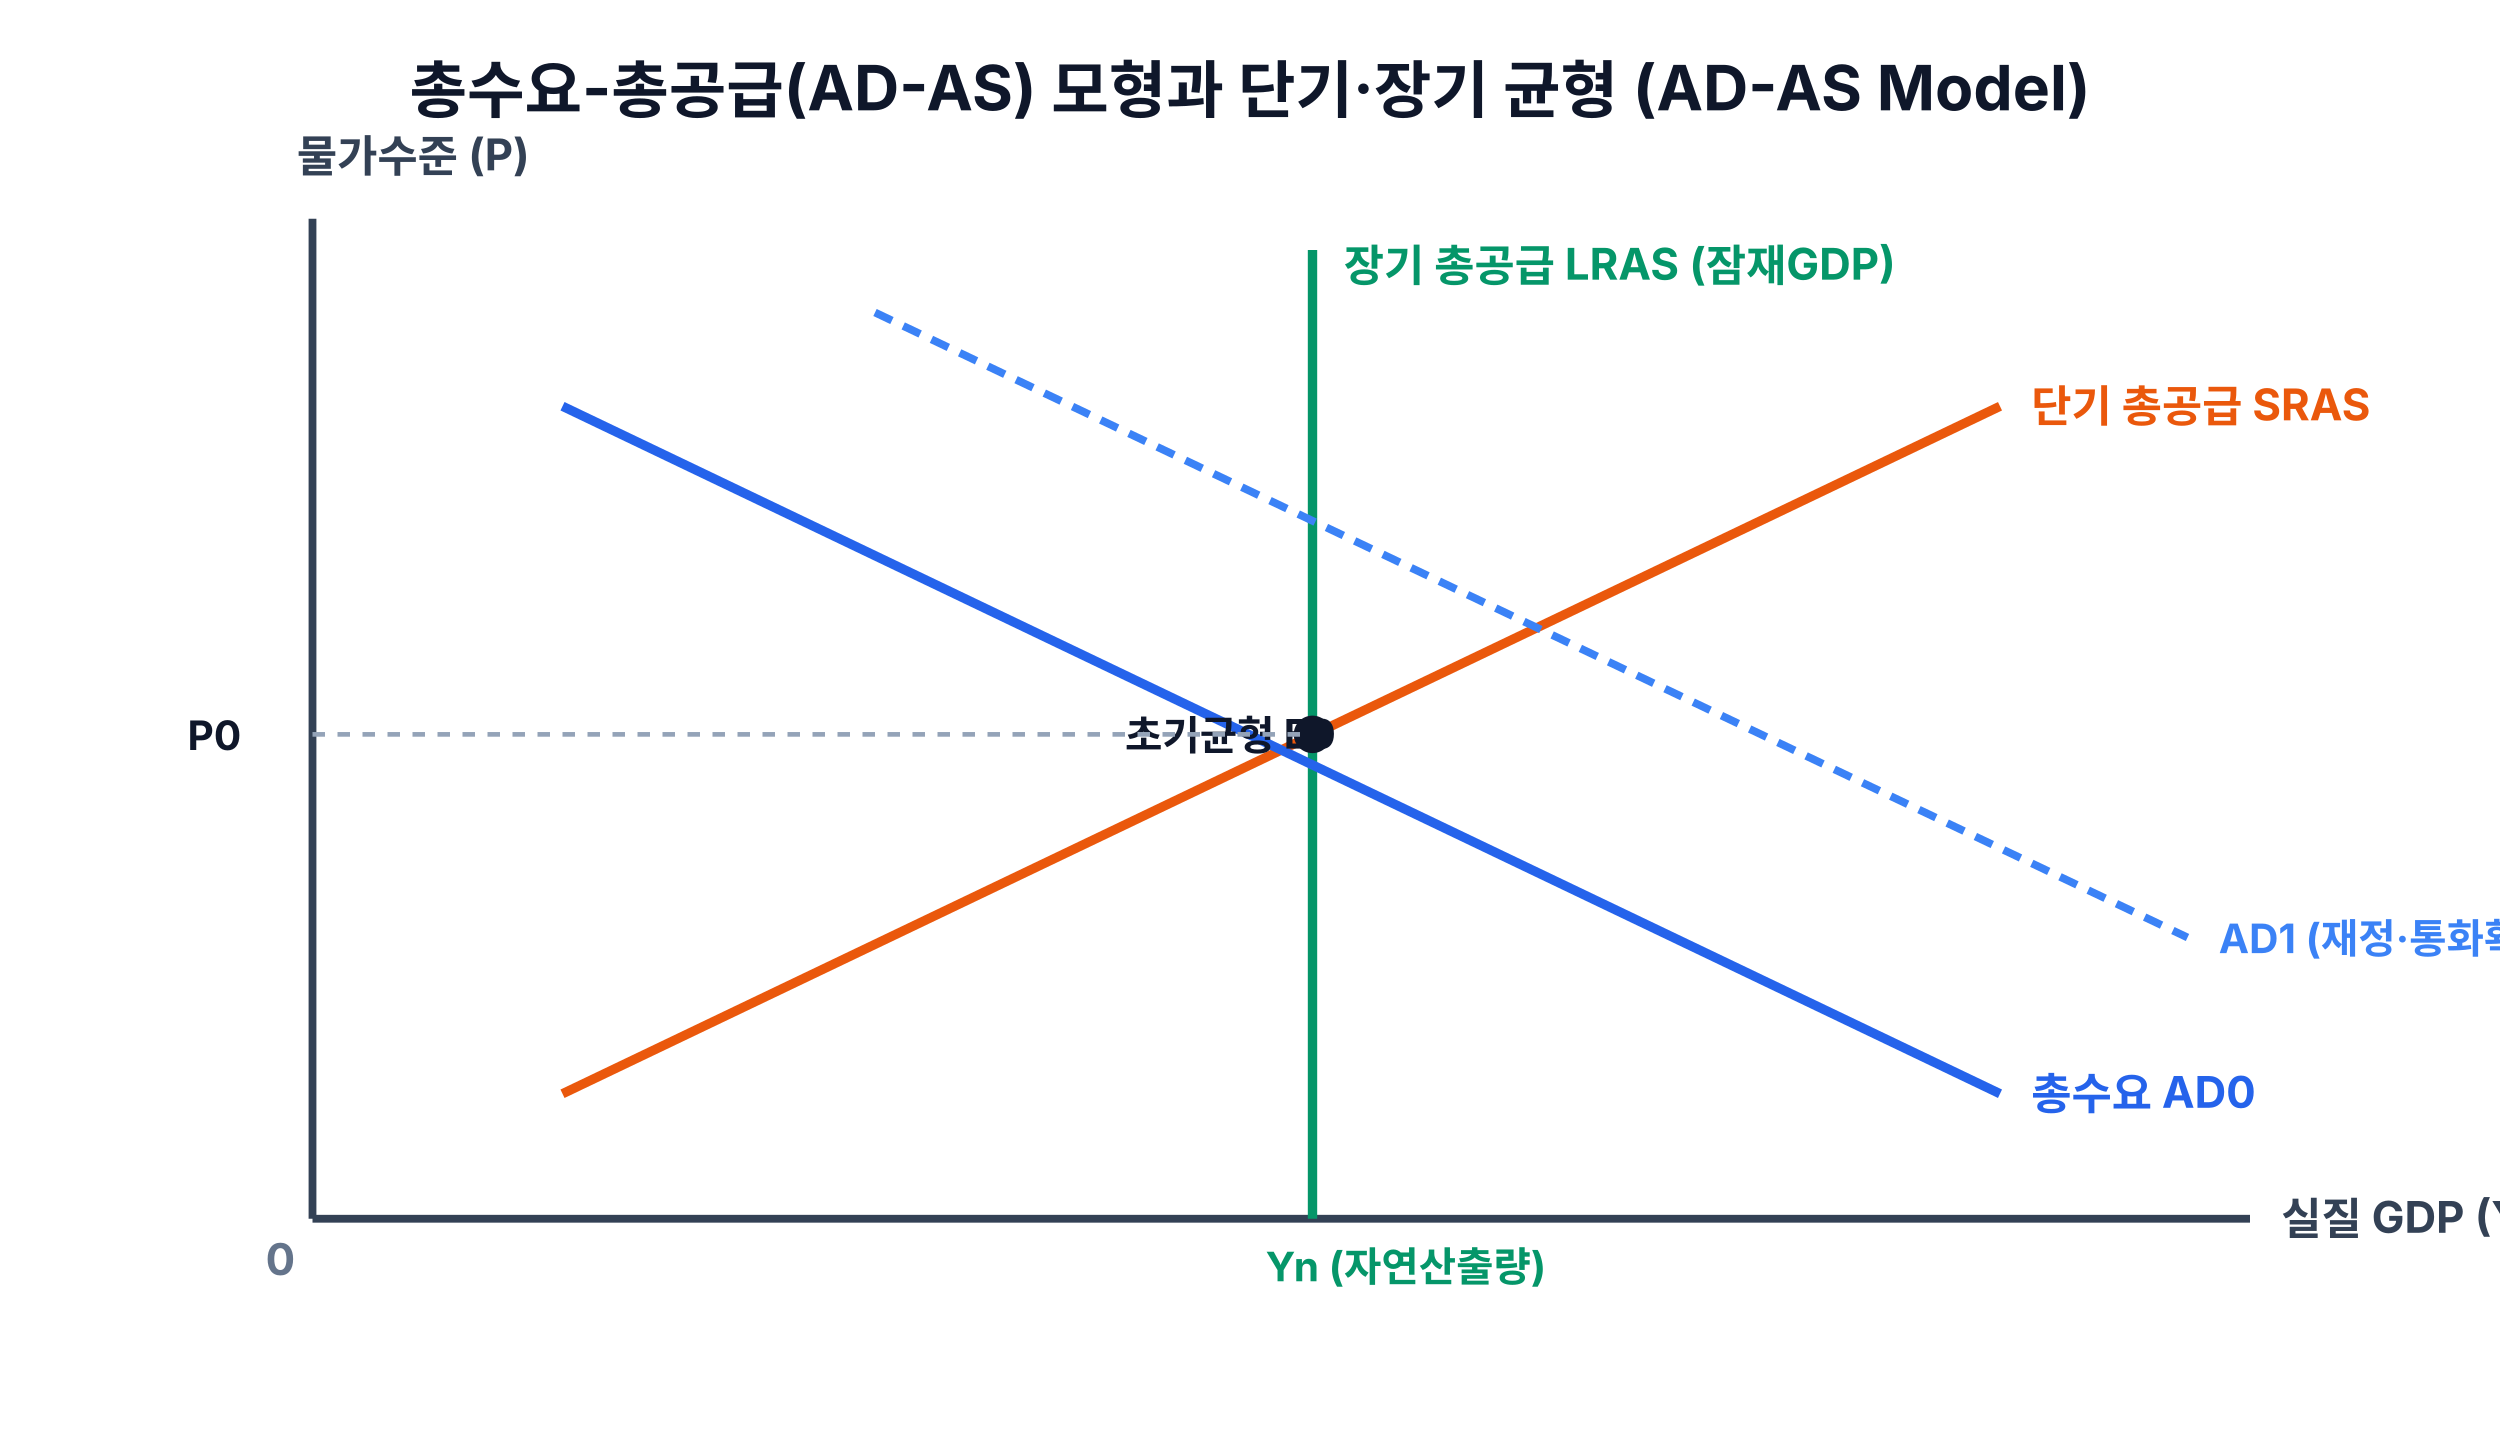
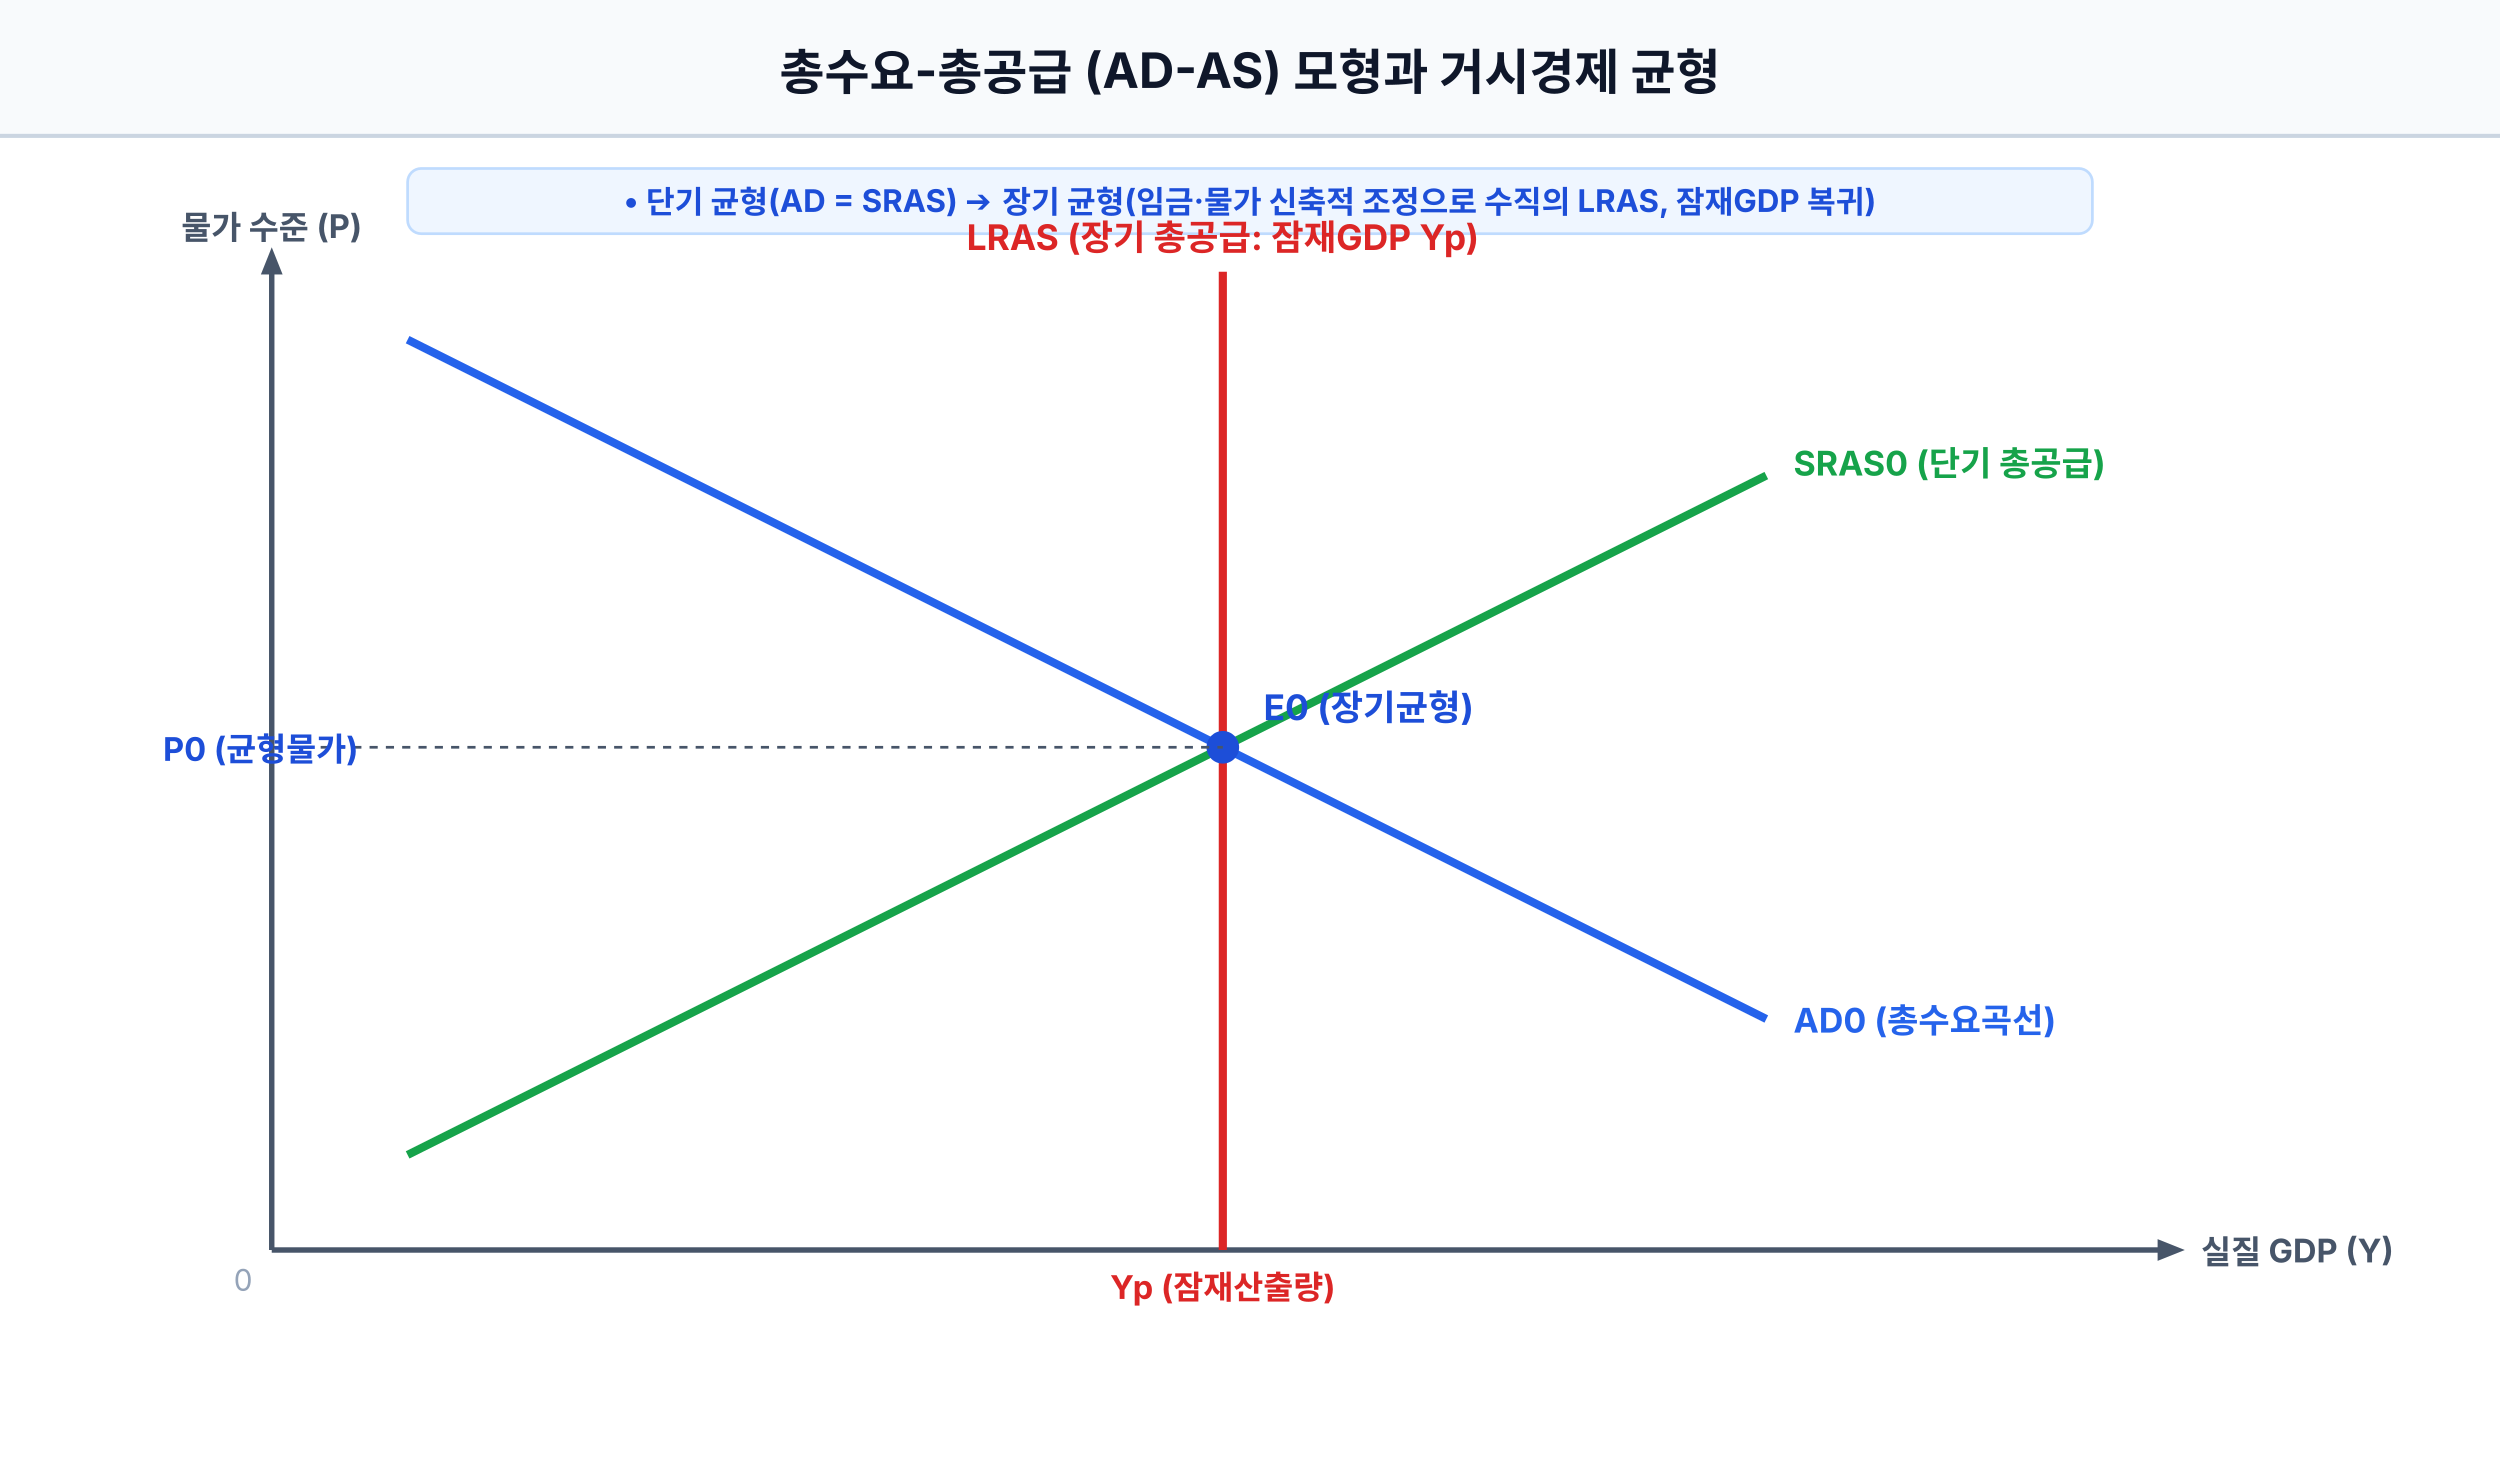
- <svg xmlns="http://www.w3.org/2000/svg" viewBox="0 0 800 460" width="100%" height="100%" style="background:#ffffff; font-family:'Pretendard', -apple-system, sans-serif;">
-   <text x="400" y="36" font-size="20" font-weight="bold" text-anchor="middle" fill="#0f172a">총수요-총공급(AD-AS) 모형과 단기·장기 균형 (AD-AS Model)</text>
-   <line x1="100" y1="390" x2="720" y2="390" stroke="#334155" stroke-width="2.5" marker-end="url(#arr)" />
-   <line x1="100" y1="390" x2="100" y2="70" stroke="#334155" stroke-width="2.5" marker-end="url(#arr)" />
-   <text x="730" y="395" font-size="14" font-weight="bold" fill="#334155">실질 GDP (Y)</text>
-   <text x="95" y="55" font-size="14" font-weight="bold" fill="#334155">물가수준 (P)</text>
-   <text x="85" y="408" font-size="14" font-weight="bold" fill="#64748b">0</text>
-   <line x1="420" y1="390" x2="420" y2="80" stroke="#059669" stroke-width="3" />
-   <text x="430" y="90" font-size="14" font-weight="bold" fill="#059669">장기 총공급 LRAS (잠재GDP)</text>
-   <text x="405" y="410" font-size="13" font-weight="bold" fill="#059669">Yn (자연산출량)</text>
-   <line x1="180" y1="350" x2="640" y2="130" stroke="#ea580c" stroke-width="3" />
-   <text x="650" y="135" font-size="14" font-weight="bold" fill="#ea580c">단기 총공급 SRAS</text>
-   <line x1="180" y1="130" x2="640" y2="350" stroke="#2563eb" stroke-width="3" />
-   <text x="650" y="355" font-size="14" font-weight="bold" fill="#2563eb">총수요 AD0</text>
-   <line x1="280" y1="100" x2="700" y2="300" stroke="#3b82f6" stroke-width="2.5" stroke-dasharray="6,4" />
-   <text x="710" y="305" font-size="13" font-weight="bold" fill="#3b82f6">AD1 (재정·통화확장)</text>
-   <circle cx="420" cy="235" r="6" fill="#0f172a" />
-   <text x="360" y="240" font-size="13" font-weight="bold" fill="#0f172a">초기균형 E0</text>
-   <line x1="100" y1="235" x2="420" y2="235" stroke="#94a3b8" stroke-width="1.5" stroke-dasharray="4,4" />
-   <text x="60" y="240" font-size="13" font-weight="bold" fill="#0f172a">P0</text>
+ <svg xmlns="http://www.w3.org/2000/svg" viewBox="0 0 920 540" width="100%" height="100%" style="background:#ffffff; font-family:'Pretendard', -apple-system, BlinkMacSystemFont, sans-serif;">
+   <defs>
+     <marker id="arr" viewBox="0 0 10 10" refX="6" refY="5" markerWidth="5" markerHeight="5" orient="auto-start-reverse">
+       <path d="M 0 1 L 10 5 L 0 9 z" fill="#475569" />
+     </marker>
+   </defs>
+   <rect x="0" y="0" width="920" height="50" fill="#f8fafc" />
+   <text x="460" y="33" font-size="18" font-weight="bold" text-anchor="middle" fill="#0f172a">총수요-총공급 (AD-AS) 모형과 거시경제 균형</text>
+   <line x1="0" y1="50" x2="920" y2="50" stroke="#cbd5e1" stroke-width="1.5" />
+   <rect x="150" y="62" width="620" height="24" rx="5" fill="#eff6ff" stroke="#bfdbfe" stroke-width="1" />
+   <text x="460" y="78" font-size="11.5" font-weight="bold" text-anchor="middle" fill="#1d4ed8">• 단기 균형(AD = SRAS) ➔ 장기 균형(임금·물가 신축적 조정으로 수직의 LRAS, 잠재GDP 복귀)</text>
+   <line x1="100" y1="460" x2="800" y2="460" stroke="#475569" stroke-width="2" marker-end="url(#arr)" />
+   <line x1="100" y1="460" x2="100" y2="95" stroke="#475569" stroke-width="2" marker-end="url(#arr)" />
+   <text x="810" y="465" font-size="12" font-weight="bold" fill="#475569">실질 GDP (Y)</text>
+   <text x="100" y="88" font-size="12" font-weight="bold" fill="#475569" text-anchor="middle">물가 수준 (P)</text>
+   <text x="86" y="475" font-size="11" fill="#94a3b8">0</text>
+   <line x1="450" y1="460" x2="450" y2="100" stroke="#dc2626" stroke-width="3" />
+   <text x="450" y="92" font-size="13" font-weight="bold" fill="#dc2626" text-anchor="middle">LRAS (장기 총공급: 잠재GDP Yp)</text>
+   <line x1="150" y1="425" x2="650" y2="175" stroke="#16a34a" stroke-width="3" />
+   <text x="660" y="175" font-size="12.5" font-weight="bold" fill="#16a34a">SRAS0 (단기 총공급)</text>
+   <line x1="150" y1="125" x2="650" y2="375" stroke="#2563eb" stroke-width="3" />
+   <text x="660" y="380" font-size="12.5" font-weight="bold" fill="#2563eb">AD0 (총수요곡선)</text>
+   <circle cx="450" cy="275" r="6" fill="#1d4ed8" />
+   <line x1="100" y1="275" x2="450" y2="275" stroke="#475569" stroke-dasharray="3,3" />
+   <text x="60" y="280" font-size="12" font-weight="bold" fill="#1d4ed8">P0 (균형물가)</text>
+   <text x="450" y="478" font-size="12" font-weight="bold" fill="#dc2626" text-anchor="middle">Yp (잠재산출량)</text>
+   <text x="465" y="265" font-size="13" font-weight="bold" fill="#1d4ed8">E0 (장기균형)</text>
</svg>
